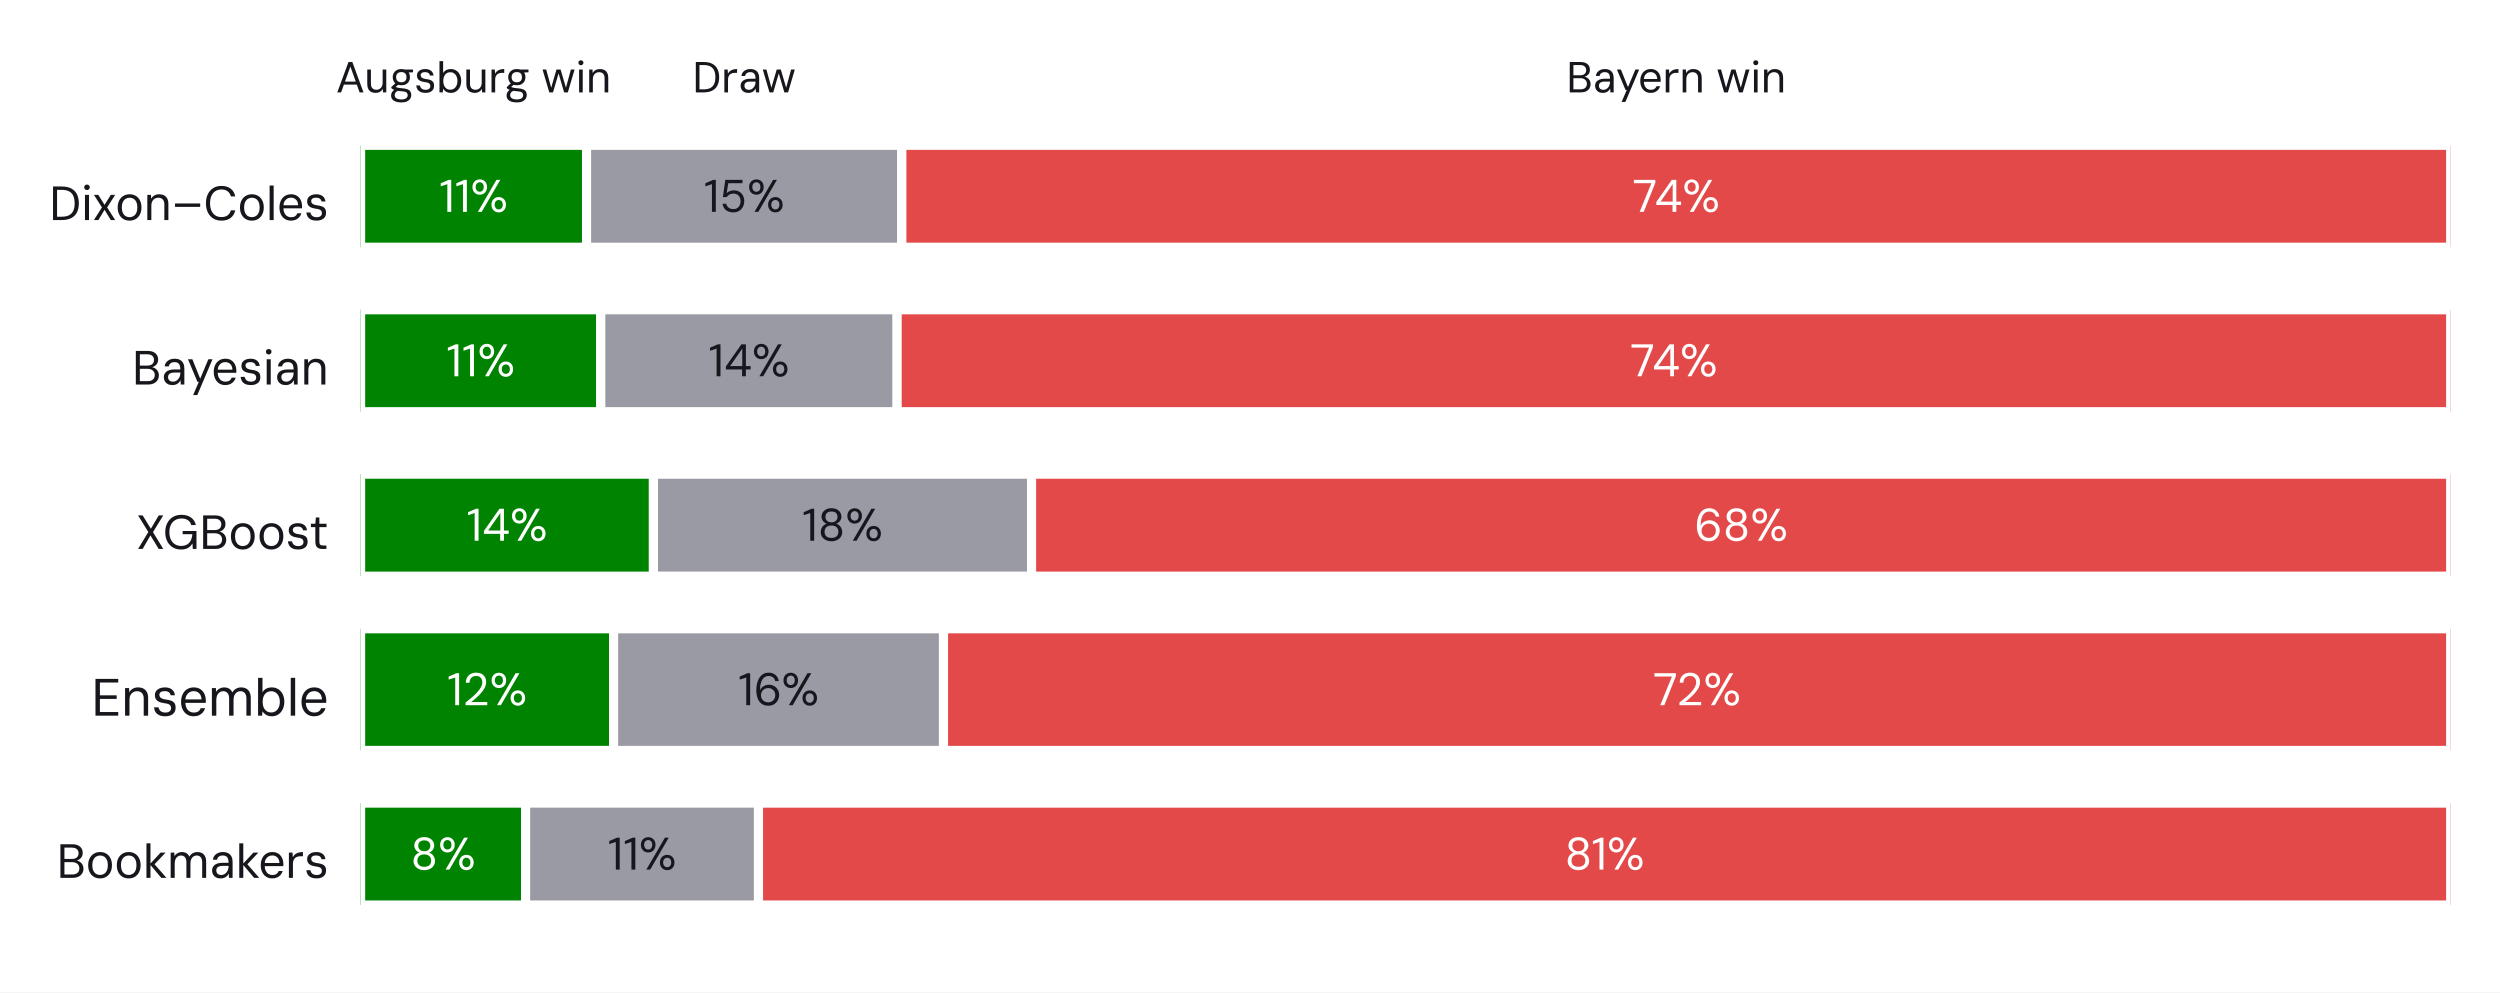
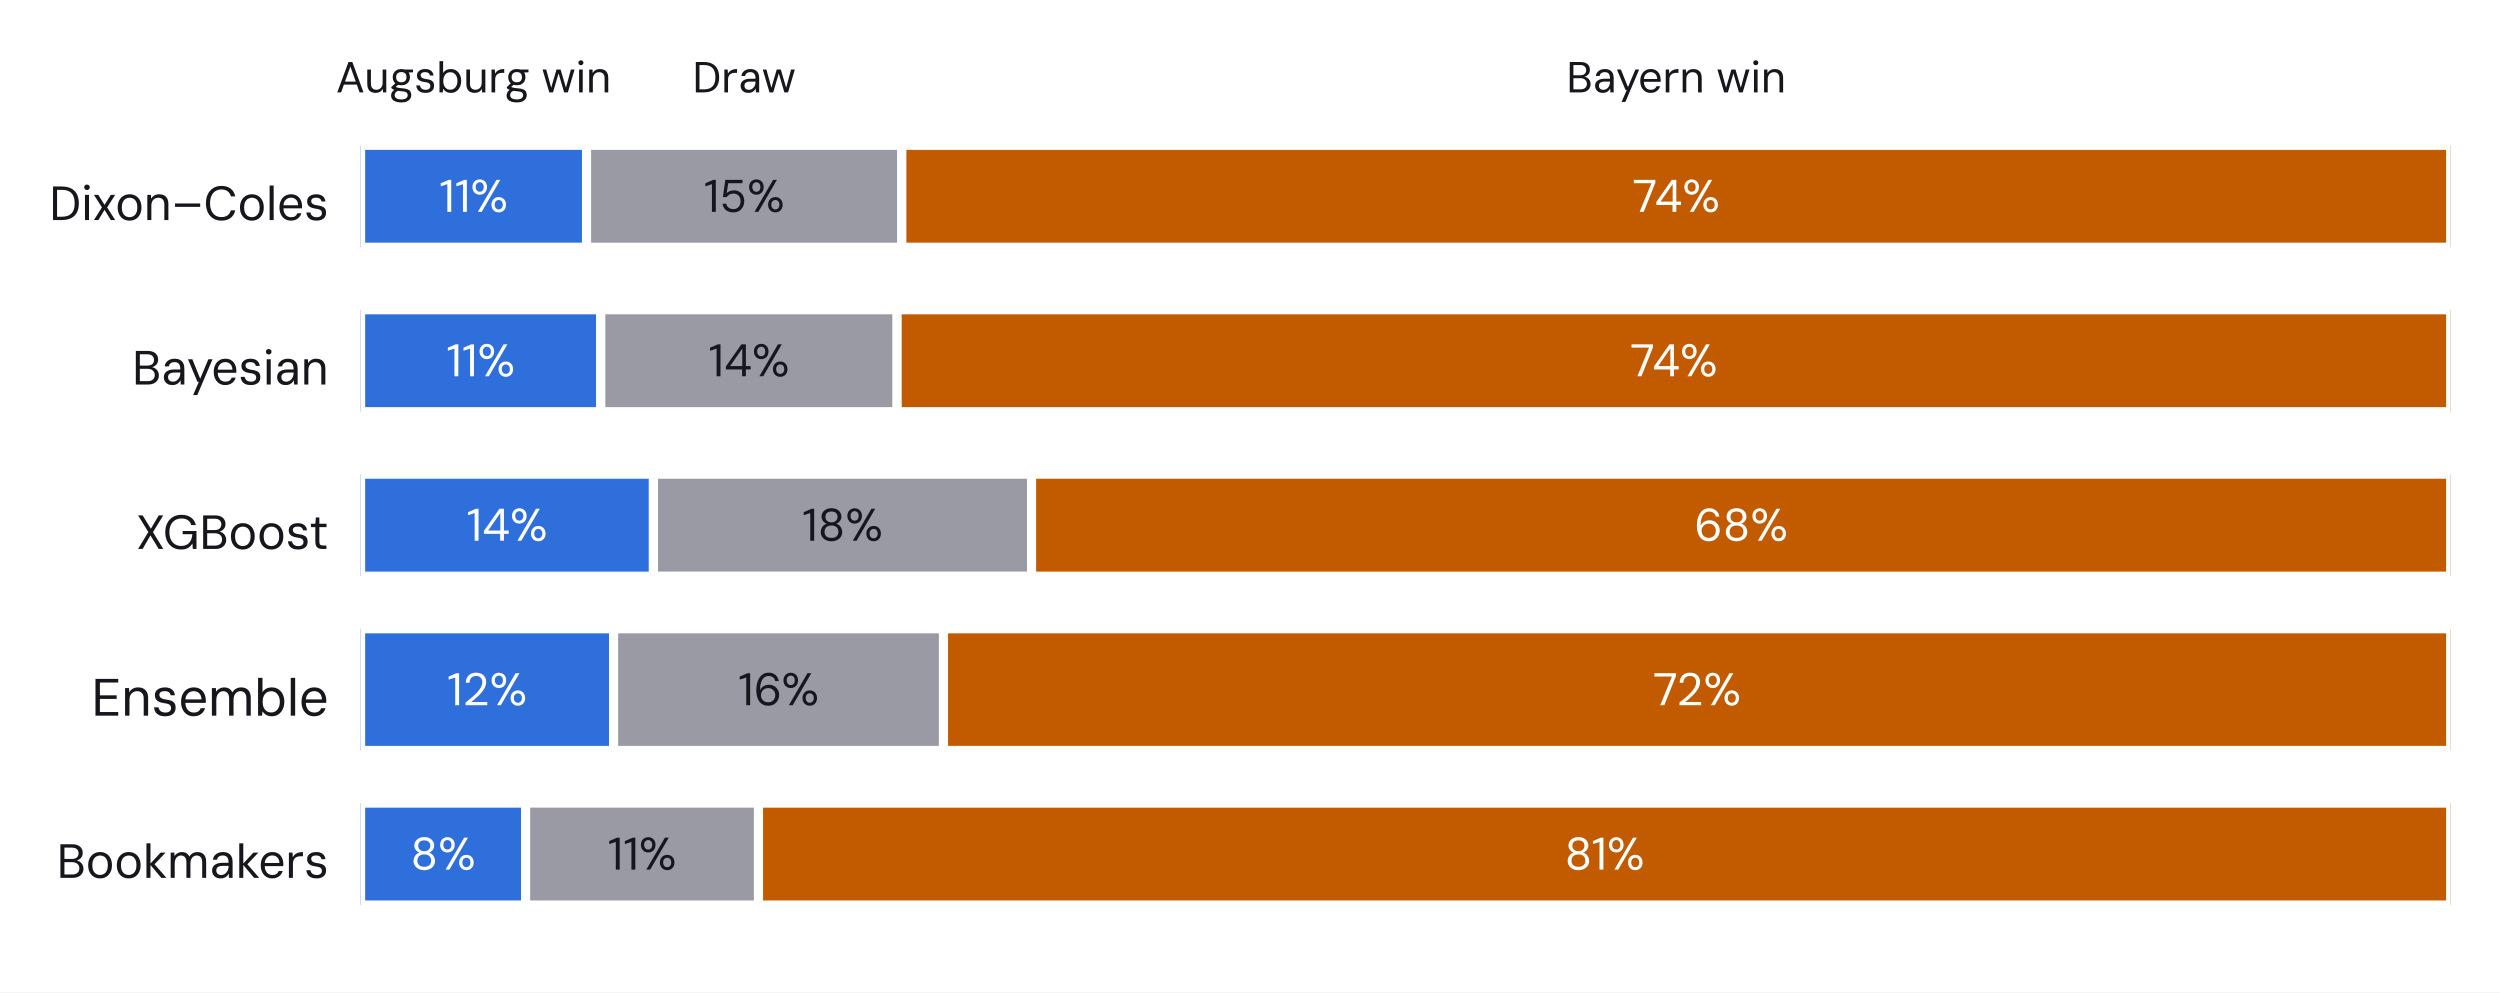
<svg xmlns="http://www.w3.org/2000/svg" xmlns:xlink="http://www.w3.org/1999/xlink" width="547.301pt" height="217.245pt" viewBox="0 0 547.301 217.245" version="1.1">
  <defs>
    <style type="text/css">*{stroke-linejoin: round; stroke-linecap: butt}</style>
  </defs>
  <g id="figure_1">
    <g id="patch_1">
      <path d="M 0 217.245  L 547.301 217.245  L 547.301 0  L 0 0  z " style="fill: #ffffff" />
    </g>
    <g id="axes_1">
      <g id="patch_2">
        <path d="M 78.941 206.445  L 536.501 206.445  L 536.501 23.493  L 78.941 23.493  z " style="fill: #ffffff" />
      </g>
      <g id="patch_3">
-         <path d="M 78.941 198.129  L 115.06 198.129  L 115.06 175.809  L 78.941 175.809  z " clip-path="url(#pcc9190edcc)" style="fill: #008300; stroke: #ffffff; stroke-width: 2; stroke-linejoin: miter" />
+         <path d="M 78.941 198.129  L 115.06 198.129  L 115.06 175.809  L 78.941 175.809  z " clip-path="url(#pcc9190edcc)" style="fill: #2f6fdb; stroke: #ffffff; stroke-width: 2; stroke-linejoin: miter" />
      </g>
      <g id="patch_4">
        <path d="M 115.06 198.129  L 166.051 198.129  L 166.051 175.809  L 115.06 175.809  z " clip-path="url(#pcc9190edcc)" style="fill: #9a9aa4; stroke: #ffffff; stroke-width: 2; stroke-linejoin: miter" />
      </g>
      <g id="patch_5">
-         <path d="M 166.051 198.129  L 536.501 198.129  L 536.501 175.809  L 166.051 175.809  z " clip-path="url(#pcc9190edcc)" style="fill: #e34948; stroke: #ffffff; stroke-width: 2; stroke-linejoin: miter" />
+         <path d="M 166.051 198.129  L 536.501 198.129  L 536.501 175.809  L 166.051 175.809  z " clip-path="url(#pcc9190edcc)" style="fill: #c25a00; stroke: #ffffff; stroke-width: 2; stroke-linejoin: miter" />
      </g>
      <g id="patch_6">
-         <path d="M 78.941 164.289  L 134.324 164.289  L 134.324 137.649  L 78.941 137.649  z " clip-path="url(#pcc9190edcc)" style="fill: #008300; stroke: #ffffff; stroke-width: 2; stroke-linejoin: miter" />
+         <path d="M 78.941 164.289  L 134.324 164.289  L 134.324 137.649  L 78.941 137.649  z " clip-path="url(#pcc9190edcc)" style="fill: #2f6fdb; stroke: #ffffff; stroke-width: 2; stroke-linejoin: miter" />
      </g>
      <g id="patch_7">
        <path d="M 134.324 164.289  L 206.551 164.289  L 206.551 137.649  L 134.324 137.649  z " clip-path="url(#pcc9190edcc)" style="fill: #9a9aa4; stroke: #ffffff; stroke-width: 2; stroke-linejoin: miter" />
      </g>
      <g id="patch_8">
-         <path d="M 206.551 164.289  L 536.501 164.289  L 536.501 137.649  L 206.551 137.649  z " clip-path="url(#pcc9190edcc)" style="fill: #e34948; stroke: #ffffff; stroke-width: 2; stroke-linejoin: miter" />
+         <path d="M 206.551 164.289  L 536.501 164.289  L 536.501 137.649  L 206.551 137.649  z " clip-path="url(#pcc9190edcc)" style="fill: #c25a00; stroke: #ffffff; stroke-width: 2; stroke-linejoin: miter" />
      </g>
      <g id="patch_9">
-         <path d="M 78.941 126.129  L 143.048 126.129  L 143.048 103.809  L 78.941 103.809  z " clip-path="url(#pcc9190edcc)" style="fill: #008300; stroke: #ffffff; stroke-width: 2; stroke-linejoin: miter" />
+         <path d="M 78.941 126.129  L 143.048 126.129  L 143.048 103.809  L 78.941 103.809  z " clip-path="url(#pcc9190edcc)" style="fill: #2f6fdb; stroke: #ffffff; stroke-width: 2; stroke-linejoin: miter" />
      </g>
      <g id="patch_10">
        <path d="M 143.048 126.129  L 225.828 126.129  L 225.828 103.809  L 143.048 103.809  z " clip-path="url(#pcc9190edcc)" style="fill: #9a9aa4; stroke: #ffffff; stroke-width: 2; stroke-linejoin: miter" />
      </g>
      <g id="patch_11">
-         <path d="M 225.828 126.129  L 536.501 126.129  L 536.501 103.809  L 225.828 103.809  z " clip-path="url(#pcc9190edcc)" style="fill: #e34948; stroke: #ffffff; stroke-width: 2; stroke-linejoin: miter" />
+         <path d="M 225.828 126.129  L 536.501 126.129  L 536.501 103.809  L 225.828 103.809  z " clip-path="url(#pcc9190edcc)" style="fill: #c25a00; stroke: #ffffff; stroke-width: 2; stroke-linejoin: miter" />
      </g>
      <g id="patch_12">
-         <path d="M 78.941 90.129  L 131.518 90.129  L 131.518 67.809  L 78.941 67.809  z " clip-path="url(#pcc9190edcc)" style="fill: #008300; stroke: #ffffff; stroke-width: 2; stroke-linejoin: miter" />
+         <path d="M 78.941 90.129  L 131.518 90.129  L 131.518 67.809  L 78.941 67.809  z " clip-path="url(#pcc9190edcc)" style="fill: #2f6fdb; stroke: #ffffff; stroke-width: 2; stroke-linejoin: miter" />
      </g>
      <g id="patch_13">
        <path d="M 131.518 90.129  L 196.4 90.129  L 196.4 67.809  L 131.518 67.809  z " clip-path="url(#pcc9190edcc)" style="fill: #9a9aa4; stroke: #ffffff; stroke-width: 2; stroke-linejoin: miter" />
      </g>
      <g id="patch_14">
-         <path d="M 196.4 90.129  L 536.501 90.129  L 536.501 67.809  L 196.4 67.809  z " clip-path="url(#pcc9190edcc)" style="fill: #e34948; stroke: #ffffff; stroke-width: 2; stroke-linejoin: miter" />
+         <path d="M 196.4 90.129  L 536.501 90.129  L 536.501 67.809  L 196.4 67.809  z " clip-path="url(#pcc9190edcc)" style="fill: #c25a00; stroke: #ffffff; stroke-width: 2; stroke-linejoin: miter" />
      </g>
      <g id="patch_15">
-         <path d="M 78.941 54.129  L 128.407 54.129  L 128.407 31.809  L 78.941 31.809  z " clip-path="url(#pcc9190edcc)" style="fill: #008300; stroke: #ffffff; stroke-width: 2; stroke-linejoin: miter" />
+         <path d="M 78.941 54.129  L 128.407 54.129  L 128.407 31.809  L 78.941 31.809  z " clip-path="url(#pcc9190edcc)" style="fill: #2f6fdb; stroke: #ffffff; stroke-width: 2; stroke-linejoin: miter" />
      </g>
      <g id="patch_16">
        <path d="M 128.407 54.129  L 197.425 54.129  L 197.425 31.809  L 128.407 31.809  z " clip-path="url(#pcc9190edcc)" style="fill: #9a9aa4; stroke: #ffffff; stroke-width: 2; stroke-linejoin: miter" />
      </g>
      <g id="patch_17">
-         <path d="M 197.425 54.129  L 536.501 54.129  L 536.501 31.809  L 197.425 31.809  z " clip-path="url(#pcc9190edcc)" style="fill: #e34948; stroke: #ffffff; stroke-width: 2; stroke-linejoin: miter" />
+         <path d="M 197.425 54.129  L 536.501 54.129  L 536.501 31.809  L 197.425 31.809  z " clip-path="url(#pcc9190edcc)" style="fill: #c25a00; stroke: #ffffff; stroke-width: 2; stroke-linejoin: miter" />
      </g>
      <g id="matplotlib.axis_1" />
      <g id="matplotlib.axis_2">
        <g id="ytick_1">
          <g id="text_1">
            <g style="fill: #16161c" transform="translate(12.41602 192.177) scale(0.105 -0.105)">
              <defs>
                <path id="DMSans-9ptRegular-d" d="M 493 0  L 493 4480  L 2067 4480  Q 2541 4480 2851 4329  Q 3162 4179 3315 3920  Q 3469 3661 3469 3341  Q 3469 2995 3318 2764  Q 3168 2534 2928 2412  Q 2688 2291 2419 2266  L 2509 2330  Q 2797 2323 3040 2176  Q 3283 2029 3427 1779  Q 3571 1530 3571 1222  Q 3571 883 3404 604  Q 3238 326 2915 163  Q 2592 0 2118 0  L 493 0  z M 1030 448  L 2061 448  Q 2515 448 2768 662  Q 3021 877 3021 1261  Q 3021 1638 2761 1865  Q 2502 2093 2048 2093  L 1030 2093  L 1030 448  z M 1030 2522  L 2029 2522  Q 2464 2522 2691 2726  Q 2918 2931 2918 3283  Q 2918 3622 2691 3827  Q 2464 4032 2010 4032  L 1030 4032  L 1030 2522  z " transform="scale(0.015625)" />
                <path id="DMSans-9ptRegular-c4" d="M 1901 -77  Q 1434 -77 1075 140  Q 717 358 518 755  Q 320 1152 320 1683  Q 320 2221 521 2614  Q 723 3008 1084 3225  Q 1446 3443 1914 3443  Q 2387 3443 2742 3225  Q 3098 3008 3296 2614  Q 3494 2221 3494 1683  Q 3494 1152 3292 755  Q 3091 358 2732 140  Q 2374 -77 1901 -77  z M 1901 384  Q 2195 384 2432 528  Q 2669 672 2806 963  Q 2944 1254 2944 1683  Q 2944 2118 2809 2406  Q 2675 2694 2441 2838  Q 2208 2982 1914 2982  Q 1626 2982 1389 2838  Q 1152 2694 1011 2406  Q 870 2118 870 1683  Q 870 1254 1008 963  Q 1146 672 1379 528  Q 1613 384 1901 384  z " transform="scale(0.015625)" />
                <path id="DMSans-9ptRegular-b5" d="M 2432 0  L 902 1818  L 2342 3366  L 3002 3366  L 1357 1626  L 1363 2010  L 3117 0  L 2432 0  z M 454 0  L 454 4608  L 992 4608  L 992 0  L 454 0  z " transform="scale(0.015625)" />
                <path id="DMSans-9ptRegular-bd" d="M 454 0  L 454 3366  L 941 3366  L 966 2906  L 966 2906  Q 1120 3155 1382 3299  Q 1645 3443 1933 3443  Q 2176 3443 2371 3376  Q 2566 3309 2713 3171  Q 2861 3034 2950 2829  L 2950 2829  Q 3117 3130 3401 3286  Q 3686 3443 4000 3443  Q 4371 3443 4636 3299  Q 4902 3155 5046 2864  Q 5190 2573 5190 2138  L 5190 0  L 4659 0  L 4659 2080  Q 4659 2534 4460 2758  Q 4262 2982 3923 2982  Q 3693 2982 3504 2860  Q 3315 2739 3203 2502  Q 3091 2266 3091 1926  L 3091 0  L 2554 0  L 2554 2080  Q 2554 2534 2355 2758  Q 2157 2982 1824 2982  Q 1600 2982 1411 2860  Q 1222 2739 1107 2502  Q 992 2266 992 1926  L 992 0  L 454 0  z " transform="scale(0.015625)" />
                <path id="DMSans-9ptRegular-7e" d="M 1504 -77  Q 1120 -77 864 67  Q 608 211 480 451  Q 352 691 352 966  Q 352 1299 521 1532  Q 691 1766 998 1888  Q 1306 2010 1715 2010  L 2554 2010  Q 2554 2336 2477 2553  Q 2400 2771 2227 2880  Q 2054 2989 1766 2989  Q 1478 2989 1273 2845  Q 1069 2701 1018 2419  L 467 2419  Q 506 2752 691 2979  Q 877 3206 1161 3324  Q 1446 3443 1766 3443  Q 2221 3443 2515 3280  Q 2810 3117 2950 2825  Q 3091 2534 3091 2138  L 3091 0  L 2611 0  L 2579 576  L 2579 576  Q 2515 442 2416 323  Q 2317 205 2182 115  Q 2048 26 1878 -25  Q 1709 -77 1504 -77  z M 1581 378  Q 1792 378 1971 474  Q 2150 570 2281 733  Q 2413 896 2483 1101  Q 2554 1306 2554 1530  L 2554 1594  L 1760 1594  Q 1459 1594 1270 1517  Q 1082 1440 998 1302  Q 915 1165 915 992  Q 915 806 992 668  Q 1069 531 1219 454  Q 1370 378 1581 378  z " transform="scale(0.015625)" />
                <path id="DMSans-9ptRegular-94" d="M 1850 -77  Q 1402 -77 1056 140  Q 710 358 515 755  Q 320 1152 320 1683  Q 320 2214 515 2611  Q 710 3008 1059 3225  Q 1408 3443 1862 3443  Q 2349 3443 2675 3225  Q 3002 3008 3168 2643  Q 3334 2278 3334 1843  Q 3334 1779 3334 1715  Q 3334 1651 3328 1562  L 723 1562  L 723 1978  L 2810 1978  Q 2797 2470 2525 2729  Q 2253 2989 1850 2989  Q 1581 2989 1353 2857  Q 1126 2726 985 2470  Q 845 2214 845 1830  L 845 1651  Q 845 1229 985 944  Q 1126 659 1353 518  Q 1581 378 1850 378  Q 2208 378 2413 515  Q 2618 653 2714 909  L 3245 909  Q 3168 627 2979 403  Q 2790 179 2505 51  Q 2221 -77 1850 -77  z " transform="scale(0.015625)" />
                <path id="DMSans-9ptRegular-d2" d="M 454 0  L 454 3366  L 941 3366  L 979 2752  L 979 2752  Q 1094 2982 1280 3136  Q 1466 3290 1731 3366  Q 1997 3443 2330 3443  L 2330 2880  L 1997 2880  Q 1805 2880 1625 2829  Q 1446 2778 1302 2662  Q 1158 2547 1075 2348  Q 992 2150 992 1850  L 992 0  L 454 0  z " transform="scale(0.015625)" />
                <path id="DMSans-9ptRegular-d6" d="M 1670 -77  Q 1216 -77 918 60  Q 621 198 467 444  Q 314 691 282 1018  L 832 1018  Q 858 845 950 701  Q 1043 557 1222 467  Q 1402 378 1677 378  Q 1894 378 2048 445  Q 2202 512 2282 633  Q 2362 755 2362 915  Q 2362 1126 2269 1244  Q 2176 1363 2000 1424  Q 1824 1485 1562 1517  Q 1280 1555 1062 1625  Q 845 1696 694 1811  Q 544 1926 467 2099  Q 390 2272 390 2509  Q 390 2784 537 2995  Q 685 3206 957 3324  Q 1229 3443 1600 3443  Q 2144 3443 2461 3193  Q 2778 2944 2835 2483  L 2304 2483  Q 2272 2720 2086 2854  Q 1901 2989 1594 2989  Q 1267 2989 1100 2867  Q 934 2746 934 2547  Q 934 2400 1008 2281  Q 1082 2163 1261 2083  Q 1440 2003 1741 1965  Q 2118 1920 2380 1821  Q 2643 1722 2780 1517  Q 2918 1312 2912 960  Q 2912 627 2755 396  Q 2598 166 2320 44  Q 2042 -77 1670 -77  z " transform="scale(0.015625)" />
              </defs>
              <use xlink:href="#DMSans-9ptRegular-d" />
              <use xlink:href="#DMSans-9ptRegular-c4" transform="translate(60.59375 0)" />
              <use xlink:href="#DMSans-9ptRegular-c4" transform="translate(120.2969 0)" />
              <use xlink:href="#DMSans-9ptRegular-b5" transform="translate(180 0)" />
              <use xlink:href="#DMSans-9ptRegular-bd" transform="translate(230.5 0)" />
              <use xlink:href="#DMSans-9ptRegular-7e" transform="translate(318.4062 0)" />
              <use xlink:href="#DMSans-9ptRegular-b5" transform="translate(373.5 0)" />
              <use xlink:href="#DMSans-9ptRegular-94" transform="translate(420.4062 0)" />
              <use xlink:href="#DMSans-9ptRegular-d2" transform="translate(477 0)" />
              <use xlink:href="#DMSans-9ptRegular-d6" transform="translate(516 0)" />
            </g>
          </g>
        </g>
        <g id="ytick_2">
          <g id="text_2">
            <g style="fill: #16161c" transform="translate(20.01867 156.673) scale(0.115 -0.115)">
              <defs>
                <path id="DMSans-9ptRegular-17" d="M 493 0  L 493 4480  L 3264 4480  L 3264 4038  L 1030 4038  L 1030 2477  L 3072 2477  L 3072 2042  L 1030 2042  L 1030 442  L 3264 442  L 3264 0  L 493 0  z " transform="scale(0.015625)" />
                <path id="DMSans-9ptRegular-be" d="M 454 0  L 454 3366  L 941 3366  L 966 2835  L 966 2835  Q 1114 3123 1392 3283  Q 1670 3443 2035 3443  Q 2406 3443 2681 3302  Q 2957 3162 3110 2874  Q 3264 2586 3264 2144  L 3264 0  L 2726 0  L 2726 2086  Q 2726 2534 2505 2758  Q 2285 2982 1914 2982  Q 1664 2982 1453 2864  Q 1242 2746 1117 2515  Q 992 2285 992 1952  L 992 0  L 454 0  z " transform="scale(0.015625)" />
                <path id="DMSans-9ptRegular-8a" d="M 2131 -77  Q 1824 -77 1603 16  Q 1382 109 1232 249  Q 1082 390 986 525  L 986 525  L 941 0  L 454 0  L 454 4608  L 992 4608  L 992 2835  Q 1146 3136 1446 3289  Q 1747 3443 2118 3443  Q 2579 3443 2924 3219  Q 3270 2995 3462 2601  Q 3654 2208 3654 1696  Q 3654 1190 3462 787  Q 3270 384 2928 153  Q 2586 -77 2131 -77  z M 2061 390  Q 2362 390 2595 547  Q 2829 704 2966 995  Q 3104 1286 3104 1683  Q 3104 2080 2966 2371  Q 2829 2662 2595 2819  Q 2362 2976 2061 2976  Q 1741 2976 1504 2819  Q 1267 2662 1139 2371  Q 1011 2080 1011 1683  Q 1011 1286 1139 995  Q 1267 704 1504 547  Q 1741 390 2061 390  z " transform="scale(0.015625)" />
                <path id="DMSans-9ptRegular-b7" d="M 454 0  L 454 4608  L 992 4608  L 992 0  L 454 0  z " transform="scale(0.015625)" />
              </defs>
              <use xlink:href="#DMSans-9ptRegular-17" />
              <use xlink:href="#DMSans-9ptRegular-be" transform="translate(56.90625 0)" />
              <use xlink:href="#DMSans-9ptRegular-d6" transform="translate(114.7031 0)" />
              <use xlink:href="#DMSans-9ptRegular-94" transform="translate(165.6094 0)" />
              <use xlink:href="#DMSans-9ptRegular-bd" transform="translate(222.2031 0)" />
              <use xlink:href="#DMSans-9ptRegular-8a" transform="translate(310.1094 0)" />
              <use xlink:href="#DMSans-9ptRegular-b7" transform="translate(372.3125 0)" />
              <use xlink:href="#DMSans-9ptRegular-94" transform="translate(394.9062 0)" />
            </g>
          </g>
        </g>
        <g id="ytick_3">
          <g id="text_3">
            <g style="fill: #16161c" transform="translate(29.81484 120.177) scale(0.105 -0.105)">
              <defs>
                <path id="DMSans-9ptRegular-72" d="M 250 0  L 1619 2259  L 250 4480  L 858 4480  L 1958 2694  L 1958 2694  L 3008 4480  L 3610 4480  L 2240 2240  L 3616 0  L 3008 0  L 1901 1805  L 1901 1805  L 858 0  L 250 0  z " transform="scale(0.015625)" />
                <path id="DMSans-9ptRegular-24" d="M 2413 -77  Q 1786 -77 1312 214  Q 838 506 576 1024  Q 314 1542 314 2234  Q 314 2918 579 3443  Q 845 3968 1334 4262  Q 1824 4557 2490 4557  Q 3245 4557 3750 4195  Q 4256 3834 4397 3187  L 3776 3187  Q 3686 3590 3353 3827  Q 3021 4064 2490 4064  Q 1997 4064 1629 3843  Q 1261 3622 1062 3212  Q 864 2803 864 2234  Q 864 1664 1062 1251  Q 1261 838 1616 620  Q 1971 403 2432 403  Q 3149 403 3513 825  Q 3878 1248 3930 1971  L 2637 1971  L 2637 2394  L 4480 2394  L 4480 0  L 3987 0  L 3942 736  L 3942 736  Q 3782 474 3574 291  Q 3366 109 3084 16  Q 2803 -77 2413 -77  z " transform="scale(0.015625)" />
                <path id="DMSans-9ptRegular-dc" d="M 1760 0  Q 1472 0 1261 89  Q 1050 179 938 393  Q 826 608 826 973  L 826 2912  L 237 2912  L 237 3366  L 826 3366  L 896 4205  L 1363 4205  L 1363 3366  L 2317 3366  L 2317 2912  L 1363 2912  L 1363 973  Q 1363 672 1484 566  Q 1606 461 1914 461  L 2304 461  L 2304 0  L 1760 0  z " transform="scale(0.015625)" />
              </defs>
              <use xlink:href="#DMSans-9ptRegular-72" />
              <use xlink:href="#DMSans-9ptRegular-24" transform="translate(55.70312 0)" />
              <use xlink:href="#DMSans-9ptRegular-d" transform="translate(131.9062 0)" />
              <use xlink:href="#DMSans-9ptRegular-c4" transform="translate(192.5 0)" />
              <use xlink:href="#DMSans-9ptRegular-c4" transform="translate(252.2031 0)" />
              <use xlink:href="#DMSans-9ptRegular-d6" transform="translate(311.9062 0)" />
              <use xlink:href="#DMSans-9ptRegular-dc" transform="translate(360.6094 0)" />
            </g>
          </g>
        </g>
        <g id="ytick_4">
          <g id="text_4">
            <g style="fill: #16161c" transform="translate(28.92563 84.177) scale(0.105 -0.105)">
              <defs>
                <path id="DMSans-9ptRegular-f2" d="M 832 -1408  L 1594 358  L 1408 358  L 147 3366  L 730 3366  L 1773 774  L 1773 774  L 2861 3366  L 3418 3366  L 1389 -1408  L 832 -1408  z " transform="scale(0.015625)" />
                <path id="DMSans-9ptRegular-a7" d="M 506 0  L 506 3366  L 1043 3366  L 1043 0  L 506 0  z M 774 4006  Q 614 4006 508 4112  Q 403 4218 403 4378  Q 403 4538 508 4637  Q 614 4736 774 4736  Q 928 4736 1037 4637  Q 1146 4538 1146 4378  Q 1146 4218 1037 4112  Q 928 4006 774 4006  z " transform="scale(0.015625)" />
              </defs>
              <use xlink:href="#DMSans-9ptRegular-d" />
              <use xlink:href="#DMSans-9ptRegular-7e" transform="translate(60.59375 0)" />
              <use xlink:href="#DMSans-9ptRegular-f2" transform="translate(114.1875 0)" />
              <use xlink:href="#DMSans-9ptRegular-94" transform="translate(165.1875 0)" />
              <use xlink:href="#DMSans-9ptRegular-d6" transform="translate(221.7812 0)" />
              <use xlink:href="#DMSans-9ptRegular-a7" transform="translate(272.6875 0)" />
              <use xlink:href="#DMSans-9ptRegular-7e" transform="translate(296.7812 0)" />
              <use xlink:href="#DMSans-9ptRegular-be" transform="translate(351.875 0)" />
            </g>
          </g>
        </g>
        <g id="ytick_5">
          <g id="text_5">
            <g style="fill: #16161c" transform="translate(10.8 48.177) scale(0.105 -0.105)">
              <defs>
                <path id="DMSans-9ptRegular-13" d="M 493 0  L 493 4480  L 1645 4480  Q 2426 4480 2934 4208  Q 3443 3936 3689 3433  Q 3936 2931 3936 2227  Q 3936 1536 3689 1037  Q 3443 538 2934 269  Q 2426 0 1645 0  L 493 0  z M 1030 448  L 1632 448  Q 2278 448 2662 662  Q 3046 877 3212 1277  Q 3379 1677 3379 2227  Q 3379 2790 3212 3193  Q 3046 3597 2662 3814  Q 2278 4032 1632 4032  L 1030 4032  L 1030 448  z " transform="scale(0.015625)" />
                <path id="DMSans-9ptRegular-f1" d="M 154 0  L 1229 1690  L 154 3366  L 742 3366  L 1574 2029  L 1574 2029  L 2413 3366  L 2995 3366  L 1920 1690  L 2995 0  L 2413 0  L 1574 1370  L 1574 1370  L 749 0  L 154 0  z " transform="scale(0.015625)" />
                <path id="DMSans-9ptRegular-156" d="M 454 1760  L 454 2214  L 3808 2214  L 3808 1760  L 454 1760  z " transform="scale(0.015625)" />
                <path id="DMSans-9ptRegular-e" d="M 2381 -77  Q 1747 -77 1283 214  Q 819 506 566 1027  Q 314 1549 314 2240  Q 314 2931 566 3452  Q 819 3974 1283 4265  Q 1747 4557 2381 4557  Q 3142 4557 3616 4192  Q 4090 3827 4224 3162  L 3642 3162  Q 3533 3578 3222 3830  Q 2912 4083 2381 4083  Q 1920 4083 1577 3862  Q 1235 3642 1049 3229  Q 864 2816 864 2240  Q 864 1664 1049 1251  Q 1235 838 1577 617  Q 1920 397 2381 397  Q 2912 397 3222 643  Q 3533 890 3642 1299  L 4224 1299  Q 4090 653 3616 288  Q 3142 -77 2381 -77  z " transform="scale(0.015625)" />
              </defs>
              <use xlink:href="#DMSans-9ptRegular-13" />
              <use xlink:href="#DMSans-9ptRegular-a7" transform="translate(66.40625 0)" />
              <use xlink:href="#DMSans-9ptRegular-f1" transform="translate(90.5 0)" />
              <use xlink:href="#DMSans-9ptRegular-c4" transform="translate(137.5 0)" />
              <use xlink:href="#DMSans-9ptRegular-be" transform="translate(197.2031 0)" />
              <use xlink:href="#DMSans-9ptRegular-156" transform="translate(255 0)" />
              <use xlink:href="#DMSans-9ptRegular-e" transform="translate(321.5938 0)" />
              <use xlink:href="#DMSans-9ptRegular-c4" transform="translate(392.5 0)" />
              <use xlink:href="#DMSans-9ptRegular-b7" transform="translate(452.2031 0)" />
              <use xlink:href="#DMSans-9ptRegular-94" transform="translate(474.7969 0)" />
              <use xlink:href="#DMSans-9ptRegular-d6" transform="translate(531.3906 0)" />
            </g>
          </g>
        </g>
      </g>
      <g id="text_6">
        <g style="fill: #ffffff" transform="translate(89.85998 190.379) scale(0.1 -0.1)">
          <defs>
            <path id="DMSans-9ptRegular-12a" d="M 1933 -77  Q 1510 -77 1168 86  Q 826 250 627 541  Q 429 832 429 1216  Q 429 1491 534 1728  Q 640 1965 825 2141  Q 1011 2317 1261 2387  Q 922 2515 730 2784  Q 538 3053 538 3366  Q 538 3699 707 3968  Q 877 4237 1190 4397  Q 1504 4557 1933 4557  Q 2368 4557 2678 4397  Q 2989 4237 3155 3968  Q 3322 3699 3322 3366  Q 3322 3053 3133 2784  Q 2944 2515 2605 2387  Q 2854 2317 3040 2141  Q 3226 1965 3331 1728  Q 3437 1491 3437 1216  Q 3437 832 3238 541  Q 3040 250 2697 86  Q 2355 -77 1933 -77  z M 1933 397  Q 2413 397 2656 630  Q 2899 864 2899 1248  Q 2899 1683 2633 1907  Q 2368 2131 1933 2131  Q 1498 2131 1232 1907  Q 966 1683 966 1248  Q 966 864 1206 630  Q 1446 397 1933 397  z M 1933 2579  Q 2317 2579 2547 2790  Q 2778 3002 2778 3334  Q 2778 3712 2550 3904  Q 2323 4096 1933 4096  Q 1542 4096 1315 3904  Q 1088 3712 1088 3334  Q 1088 3002 1318 2790  Q 1549 2579 1933 2579  z " transform="scale(0.015625)" />
            <path id="DMSans-9ptRegular-1a5" d="M 1050 0  L 3654 4480  L 4192 4480  L 1587 0  L 1050 0  z M 3974 -77  Q 3686 -77 3456 54  Q 3226 186 3088 429  Q 2950 672 2950 998  Q 2950 1331 3088 1571  Q 3226 1811 3456 1942  Q 3686 2074 3974 2074  Q 4269 2074 4496 1942  Q 4723 1811 4857 1571  Q 4992 1331 4992 998  Q 4992 672 4857 429  Q 4723 186 4492 54  Q 4262 -77 3974 -77  z M 3968 339  Q 4122 339 4250 412  Q 4378 486 4458 633  Q 4538 781 4538 998  Q 4538 1222 4461 1369  Q 4384 1517 4256 1590  Q 4128 1664 3974 1664  Q 3827 1664 3696 1590  Q 3565 1517 3485 1369  Q 3405 1222 3405 998  Q 3405 781 3485 633  Q 3565 486 3693 412  Q 3821 339 3968 339  z M 1312 2400  Q 1024 2400 793 2531  Q 563 2662 425 2905  Q 288 3149 288 3475  Q 288 3808 425 4048  Q 563 4288 796 4419  Q 1030 4550 1318 4550  Q 1606 4550 1836 4419  Q 2067 4288 2201 4048  Q 2336 3808 2336 3475  Q 2336 3149 2201 2905  Q 2067 2662 1833 2531  Q 1600 2400 1312 2400  z M 1312 2816  Q 1466 2816 1594 2889  Q 1722 2963 1798 3110  Q 1875 3258 1875 3475  Q 1875 3699 1798 3849  Q 1722 4000 1594 4073  Q 1466 4147 1318 4147  Q 1171 4147 1036 4073  Q 902 4000 822 3849  Q 742 3699 742 3475  Q 742 3258 822 3110  Q 902 2963 1033 2889  Q 1165 2816 1312 2816  z " transform="scale(0.015625)" />
          </defs>
          <use xlink:href="#DMSans-9ptRegular-12a" />
          <use xlink:href="#DMSans-9ptRegular-1a5" transform="translate(60.40625 0)" />
        </g>
      </g>
      <g id="text_7">
        <g style="fill: #16161c" transform="translate(133.0151 190.379) scale(0.1 -0.1)">
          <defs>
            <path id="DMSans-9ptRegular-123" d="M 1152 0  L 1152 3878  L 230 3584  L 230 4006  L 1331 4480  L 1696 4480  L 1696 0  L 1152 0  z " transform="scale(0.015625)" />
          </defs>
          <use xlink:href="#DMSans-9ptRegular-123" />
          <use xlink:href="#DMSans-9ptRegular-123" transform="translate(34.20312 0)" />
          <use xlink:href="#DMSans-9ptRegular-1a5" transform="translate(68.40625 0)" />
        </g>
      </g>
      <g id="text_8">
        <g style="fill: #ffffff" transform="translate(342.5255 190.379) scale(0.1 -0.1)">
          <use xlink:href="#DMSans-9ptRegular-12a" />
          <use xlink:href="#DMSans-9ptRegular-123" transform="translate(58.40625 0)" />
          <use xlink:href="#DMSans-9ptRegular-1a5" transform="translate(92.60938 0)" />
        </g>
      </g>
      <g id="text_9">
        <g style="fill: #ffffff" transform="translate(97.85697 154.379) scale(0.1 -0.1)">
          <defs>
            <path id="DMSans-9ptRegular-124" d="M 416 0  L 416 378  Q 890 736 1312 1101  Q 1734 1466 2060 1827  Q 2387 2189 2572 2534  Q 2758 2880 2758 3200  Q 2758 3437 2672 3638  Q 2586 3840 2397 3968  Q 2208 4096 1888 4096  Q 1581 4096 1376 3965  Q 1171 3834 1068 3619  Q 966 3405 966 3149  L 448 3149  Q 454 3590 640 3907  Q 826 4224 1152 4390  Q 1478 4557 1894 4557  Q 2304 4557 2617 4406  Q 2931 4256 3113 3958  Q 3296 3661 3296 3219  Q 3296 2906 3165 2592  Q 3034 2278 2810 1980  Q 2586 1683 2314 1408  Q 2042 1133 1754 889  Q 1466 646 1210 448  L 3450 448  L 3450 0  L 416 0  z " transform="scale(0.015625)" />
          </defs>
          <use xlink:href="#DMSans-9ptRegular-123" />
          <use xlink:href="#DMSans-9ptRegular-124" transform="translate(34.20312 0)" />
          <use xlink:href="#DMSans-9ptRegular-1a5" transform="translate(93.10938 0)" />
        </g>
      </g>
      <g id="text_10">
        <g style="fill: #16161c" transform="translate(161.5721 154.379) scale(0.1 -0.1)">
          <defs>
            <path id="DMSans-9ptRegular-128" d="M 2080 -77  Q 1600 -77 1270 102  Q 941 282 745 586  Q 550 890 460 1274  Q 371 1658 371 2061  Q 371 2803 572 3363  Q 774 3923 1158 4240  Q 1542 4557 2086 4557  Q 2509 4557 2813 4397  Q 3117 4237 3296 3971  Q 3475 3706 3514 3379  L 3014 3379  Q 2950 3718 2704 3904  Q 2458 4090 2080 4090  Q 1741 4090 1475 3878  Q 1210 3667 1056 3241  Q 902 2816 883 2157  Q 883 2144 883 2131  Q 883 2118 883 2106  Q 973 2310 1152 2483  Q 1331 2656 1587 2761  Q 1843 2867 2150 2867  Q 2528 2867 2851 2688  Q 3174 2509 3372 2185  Q 3571 1862 3571 1427  Q 3571 1050 3388 704  Q 3206 358 2873 140  Q 2541 -77 2080 -77  z M 2042 397  Q 2323 397 2544 525  Q 2765 653 2896 880  Q 3027 1107 3027 1402  Q 3027 1702 2896 1926  Q 2765 2150 2544 2275  Q 2323 2400 2042 2400  Q 1754 2400 1523 2269  Q 1293 2138 1158 1910  Q 1024 1683 1024 1395  Q 1024 1101 1158 873  Q 1293 646 1523 521  Q 1754 397 2042 397  z " transform="scale(0.015625)" />
          </defs>
          <use xlink:href="#DMSans-9ptRegular-123" />
          <use xlink:href="#DMSans-9ptRegular-128" transform="translate(34.20312 0)" />
          <use xlink:href="#DMSans-9ptRegular-1a5" transform="translate(94.90625 0)" />
        </g>
      </g>
      <g id="text_11">
        <g style="fill: #ffffff" transform="translate(361.9004 154.379) scale(0.1 -0.1)">
          <defs>
            <path id="DMSans-9ptRegular-129" d="M 998 0  L 2643 4019  L 186 4019  L 186 4480  L 3194 4480  L 3194 4077  L 1568 0  L 998 0  z " transform="scale(0.015625)" />
          </defs>
          <use xlink:href="#DMSans-9ptRegular-129" />
          <use xlink:href="#DMSans-9ptRegular-124" transform="translate(51.20312 0)" />
          <use xlink:href="#DMSans-9ptRegular-1a5" transform="translate(110.1094 0)" />
        </g>
      </g>
      <g id="text_12">
        <g style="fill: #ffffff" transform="translate(102.1141 118.379) scale(0.1 -0.1)">
          <defs>
            <path id="DMSans-9ptRegular-126" d="M 2534 0  L 2534 960  L 262 960  L 262 1376  L 2438 4480  L 3066 4480  L 3066 1434  L 3731 1434  L 3731 960  L 3066 960  L 3066 0  L 2534 0  z M 858 1434  L 2560 1434  L 2560 3885  L 2560 3885  L 858 1434  z " transform="scale(0.015625)" />
          </defs>
          <use xlink:href="#DMSans-9ptRegular-123" />
          <use xlink:href="#DMSans-9ptRegular-126" transform="translate(34.20312 0)" />
          <use xlink:href="#DMSans-9ptRegular-1a5" transform="translate(95.20312 0)" />
        </g>
      </g>
      <g id="text_13">
        <g style="fill: #16161c" transform="translate(175.5874 118.379) scale(0.1 -0.1)">
          <use xlink:href="#DMSans-9ptRegular-123" />
          <use xlink:href="#DMSans-9ptRegular-12a" transform="translate(34.20312 0)" />
          <use xlink:href="#DMSans-9ptRegular-1a5" transform="translate(94.60938 0)" />
        </g>
      </g>
      <g id="text_14">
        <g style="fill: #ffffff" transform="translate(370.9038 118.379) scale(0.1 -0.1)">
          <use xlink:href="#DMSans-9ptRegular-128" />
          <use xlink:href="#DMSans-9ptRegular-12a" transform="translate(62.40625 0)" />
          <use xlink:href="#DMSans-9ptRegular-1a5" transform="translate(122.8125 0)" />
        </g>
      </g>
      <g id="text_15">
        <g style="fill: #ffffff" transform="translate(97.68892 82.379) scale(0.1 -0.1)">
          <use xlink:href="#DMSans-9ptRegular-123" />
          <use xlink:href="#DMSans-9ptRegular-123" transform="translate(34.20312 0)" />
          <use xlink:href="#DMSans-9ptRegular-1a5" transform="translate(68.40625 0)" />
        </g>
      </g>
      <g id="text_16">
        <g style="fill: #16161c" transform="translate(155.0783 82.379) scale(0.1 -0.1)">
          <use xlink:href="#DMSans-9ptRegular-123" />
          <use xlink:href="#DMSans-9ptRegular-126" transform="translate(34.20312 0)" />
          <use xlink:href="#DMSans-9ptRegular-1a5" transform="translate(95.20312 0)" />
        </g>
      </g>
      <g id="text_17">
        <g style="fill: #ffffff" transform="translate(356.8856 82.379) scale(0.1 -0.1)">
          <use xlink:href="#DMSans-9ptRegular-129" />
          <use xlink:href="#DMSans-9ptRegular-126" transform="translate(47.89062 0)" />
          <use xlink:href="#DMSans-9ptRegular-1a5" transform="translate(108.8906 0)" />
        </g>
      </g>
      <g id="text_18">
        <g style="fill: #ffffff" transform="translate(96.1335 46.379) scale(0.1 -0.1)">
          <use xlink:href="#DMSans-9ptRegular-123" />
          <use xlink:href="#DMSans-9ptRegular-123" transform="translate(34.20312 0)" />
          <use xlink:href="#DMSans-9ptRegular-1a5" transform="translate(68.40625 0)" />
        </g>
      </g>
      <g id="text_19">
        <g style="fill: #16161c" transform="translate(73.54428 20.224) scale(0.095 -0.095)">
          <defs>
            <path id="DMSans-9ptRegular-1" d="M 198 0  L 1850 4480  L 2419 4480  L 4064 0  L 3488 0  L 2131 3808  L 2131 3808  L 762 0  L 198 0  z M 954 1152  L 1107 1587  L 3136 1587  L 3290 1152  L 954 1152  z " transform="scale(0.015625)" />
            <path id="DMSans-9ptRegular-e0" d="M 1664 -77  Q 1293 -77 1017 64  Q 742 205 588 496  Q 435 787 435 1222  L 435 3366  L 973 3366  L 973 1280  Q 973 832 1193 608  Q 1414 384 1786 384  Q 2042 384 2246 502  Q 2451 621 2576 851  Q 2701 1082 2701 1414  L 2701 3366  L 3238 3366  L 3238 0  L 2752 0  L 2720 538  L 2720 538  Q 2586 243 2307 83  Q 2029 -77 1664 -77  z " transform="scale(0.015625)" />
            <path id="DMSans-9ptRegular-a1" d="M 1773 -1485  Q 1318 -1485 976 -1373  Q 634 -1261 445 -1030  Q 256 -800 256 -461  Q 256 -301 317 -128  Q 378 45 528 205  Q 678 365 954 493  L 1363 275  Q 998 134 889 -51  Q 781 -237 781 -410  Q 781 -621 905 -761  Q 1030 -902 1254 -972  Q 1478 -1043 1773 -1043  Q 2061 -1043 2269 -969  Q 2477 -896 2589 -758  Q 2701 -621 2701 -435  Q 2701 -166 2528 -16  Q 2355 134 1856 160  Q 1466 186 1203 230  Q 941 275 771 336  Q 602 397 490 473  Q 378 550 288 634  L 288 781  L 922 1389  L 1427 1222  L 736 653  L 819 896  Q 890 845 954 800  Q 1018 755 1130 720  Q 1242 685 1443 653  Q 1645 621 1978 595  Q 2438 563 2713 441  Q 2989 320 3110 105  Q 3232 -109 3232 -416  Q 3232 -685 3081 -928  Q 2931 -1171 2608 -1328  Q 2285 -1485 1773 -1485  z M 1766 1050  Q 1357 1050 1072 1206  Q 787 1363 640 1635  Q 493 1907 493 2246  Q 493 2586 643 2854  Q 794 3123 1078 3283  Q 1363 3443 1766 3443  Q 2182 3443 2464 3283  Q 2746 3123 2893 2854  Q 3040 2586 3040 2246  Q 3040 1907 2893 1635  Q 2746 1363 2464 1206  Q 2182 1050 1766 1050  z M 1766 1491  Q 2125 1491 2323 1680  Q 2522 1869 2522 2246  Q 2522 2624 2323 2809  Q 2125 2995 1766 2995  Q 1427 2995 1212 2809  Q 998 2624 998 2246  Q 998 1869 1206 1680  Q 1414 1491 1766 1491  z M 2330 2912  L 2170 3366  L 3488 3366  L 3488 2963  L 2330 2912  z " transform="scale(0.015625)" />
            <path id="DMSans-9ptRegular-141" transform="scale(0.015625)" />
            <path id="DMSans-9ptRegular-ec" d="M 1152 0  L 160 3366  L 698 3366  L 1434 685  L 1434 685  L 2214 3366  L 2822 3366  L 3610 691  L 3610 691  L 4339 3366  L 4883 3366  L 3891 0  L 3341 0  L 2522 2803  L 2522 2803  L 1702 0  L 1152 0  z " transform="scale(0.015625)" />
          </defs>
          <use xlink:href="#DMSans-9ptRegular-1" />
          <use xlink:href="#DMSans-9ptRegular-e0" transform="translate(65.40625 0)" />
          <use xlink:href="#DMSans-9ptRegular-a1" transform="translate(123.1094 0)" />
          <use xlink:href="#DMSans-9ptRegular-d6" transform="translate(180.6094 0)" />
          <use xlink:href="#DMSans-9ptRegular-8a" transform="translate(231.5156 0)" />
          <use xlink:href="#DMSans-9ptRegular-e0" transform="translate(293.7188 0)" />
          <use xlink:href="#DMSans-9ptRegular-d2" transform="translate(351.4219 0)" />
          <use xlink:href="#DMSans-9ptRegular-a1" transform="translate(389.2188 0)" />
          <use xlink:href="#DMSans-9ptRegular-141" transform="translate(446.7188 0)" />
          <use xlink:href="#DMSans-9ptRegular-ec" transform="translate(473.625 0)" />
          <use xlink:href="#DMSans-9ptRegular-a7" transform="translate(552.4219 0)" />
          <use xlink:href="#DMSans-9ptRegular-be" transform="translate(576.5156 0)" />
        </g>
      </g>
      <g id="text_20">
        <g style="fill: #16161c" transform="translate(154.056 46.379) scale(0.1 -0.1)">
          <defs>
            <path id="DMSans-9ptRegular-127" d="M 1971 -77  Q 1523 -77 1193 83  Q 864 243 675 515  Q 486 787 442 1139  L 966 1139  Q 1037 806 1296 595  Q 1555 384 1978 384  Q 2291 384 2512 528  Q 2733 672 2854 925  Q 2976 1178 2976 1491  Q 2976 1805 2857 2045  Q 2739 2285 2521 2422  Q 2304 2560 2010 2560  Q 1658 2560 1411 2419  Q 1165 2278 1030 2074  L 499 2074  L 838 4480  L 3245 4480  L 3245 4013  L 1254 4013  L 1024 2611  Q 1184 2790 1449 2902  Q 1715 3014 2067 3014  Q 2394 3014 2656 2899  Q 2918 2784 3107 2576  Q 3296 2368 3395 2093  Q 3494 1818 3494 1498  Q 3494 1178 3388 893  Q 3283 608 3088 390  Q 2893 173 2611 48  Q 2330 -77 1971 -77  z " transform="scale(0.015625)" />
          </defs>
          <use xlink:href="#DMSans-9ptRegular-123" />
          <use xlink:href="#DMSans-9ptRegular-127" transform="translate(34.20312 0)" />
          <use xlink:href="#DMSans-9ptRegular-1a5" transform="translate(94.79688 0)" />
        </g>
      </g>
      <g id="text_21">
        <g style="fill: #16161c" transform="translate(151.597 20.224) scale(0.095 -0.095)">
          <use xlink:href="#DMSans-9ptRegular-13" />
          <use xlink:href="#DMSans-9ptRegular-d2" transform="translate(66.40625 0)" />
          <use xlink:href="#DMSans-9ptRegular-7e" transform="translate(105.4062 0)" />
          <use xlink:href="#DMSans-9ptRegular-ec" transform="translate(159.5 0)" />
        </g>
      </g>
      <g id="text_22">
        <g style="fill: #ffffff" transform="translate(357.3983 46.379) scale(0.1 -0.1)">
          <use xlink:href="#DMSans-9ptRegular-129" />
          <use xlink:href="#DMSans-9ptRegular-126" transform="translate(47.89062 0)" />
          <use xlink:href="#DMSans-9ptRegular-1a5" transform="translate(108.8906 0)" />
        </g>
      </g>
      <g id="text_23">
        <g style="fill: #16161c" transform="translate(342.92 20.224) scale(0.095 -0.095)">
          <use xlink:href="#DMSans-9ptRegular-d" />
          <use xlink:href="#DMSans-9ptRegular-7e" transform="translate(60.59375 0)" />
          <use xlink:href="#DMSans-9ptRegular-f2" transform="translate(114.1875 0)" />
          <use xlink:href="#DMSans-9ptRegular-94" transform="translate(165.1875 0)" />
          <use xlink:href="#DMSans-9ptRegular-d2" transform="translate(221.7812 0)" />
          <use xlink:href="#DMSans-9ptRegular-be" transform="translate(260.7812 0)" />
          <use xlink:href="#DMSans-9ptRegular-141" transform="translate(318.5781 0)" />
          <use xlink:href="#DMSans-9ptRegular-ec" transform="translate(345.4844 0)" />
          <use xlink:href="#DMSans-9ptRegular-a7" transform="translate(424.2812 0)" />
          <use xlink:href="#DMSans-9ptRegular-be" transform="translate(448.375 0)" />
        </g>
      </g>
    </g>
  </g>
  <defs>
    <clipPath id="pcc9190edcc">
      <rect x="78.941" y="23.493" width="457.56" height="182.952" />
    </clipPath>
  </defs>
</svg>
